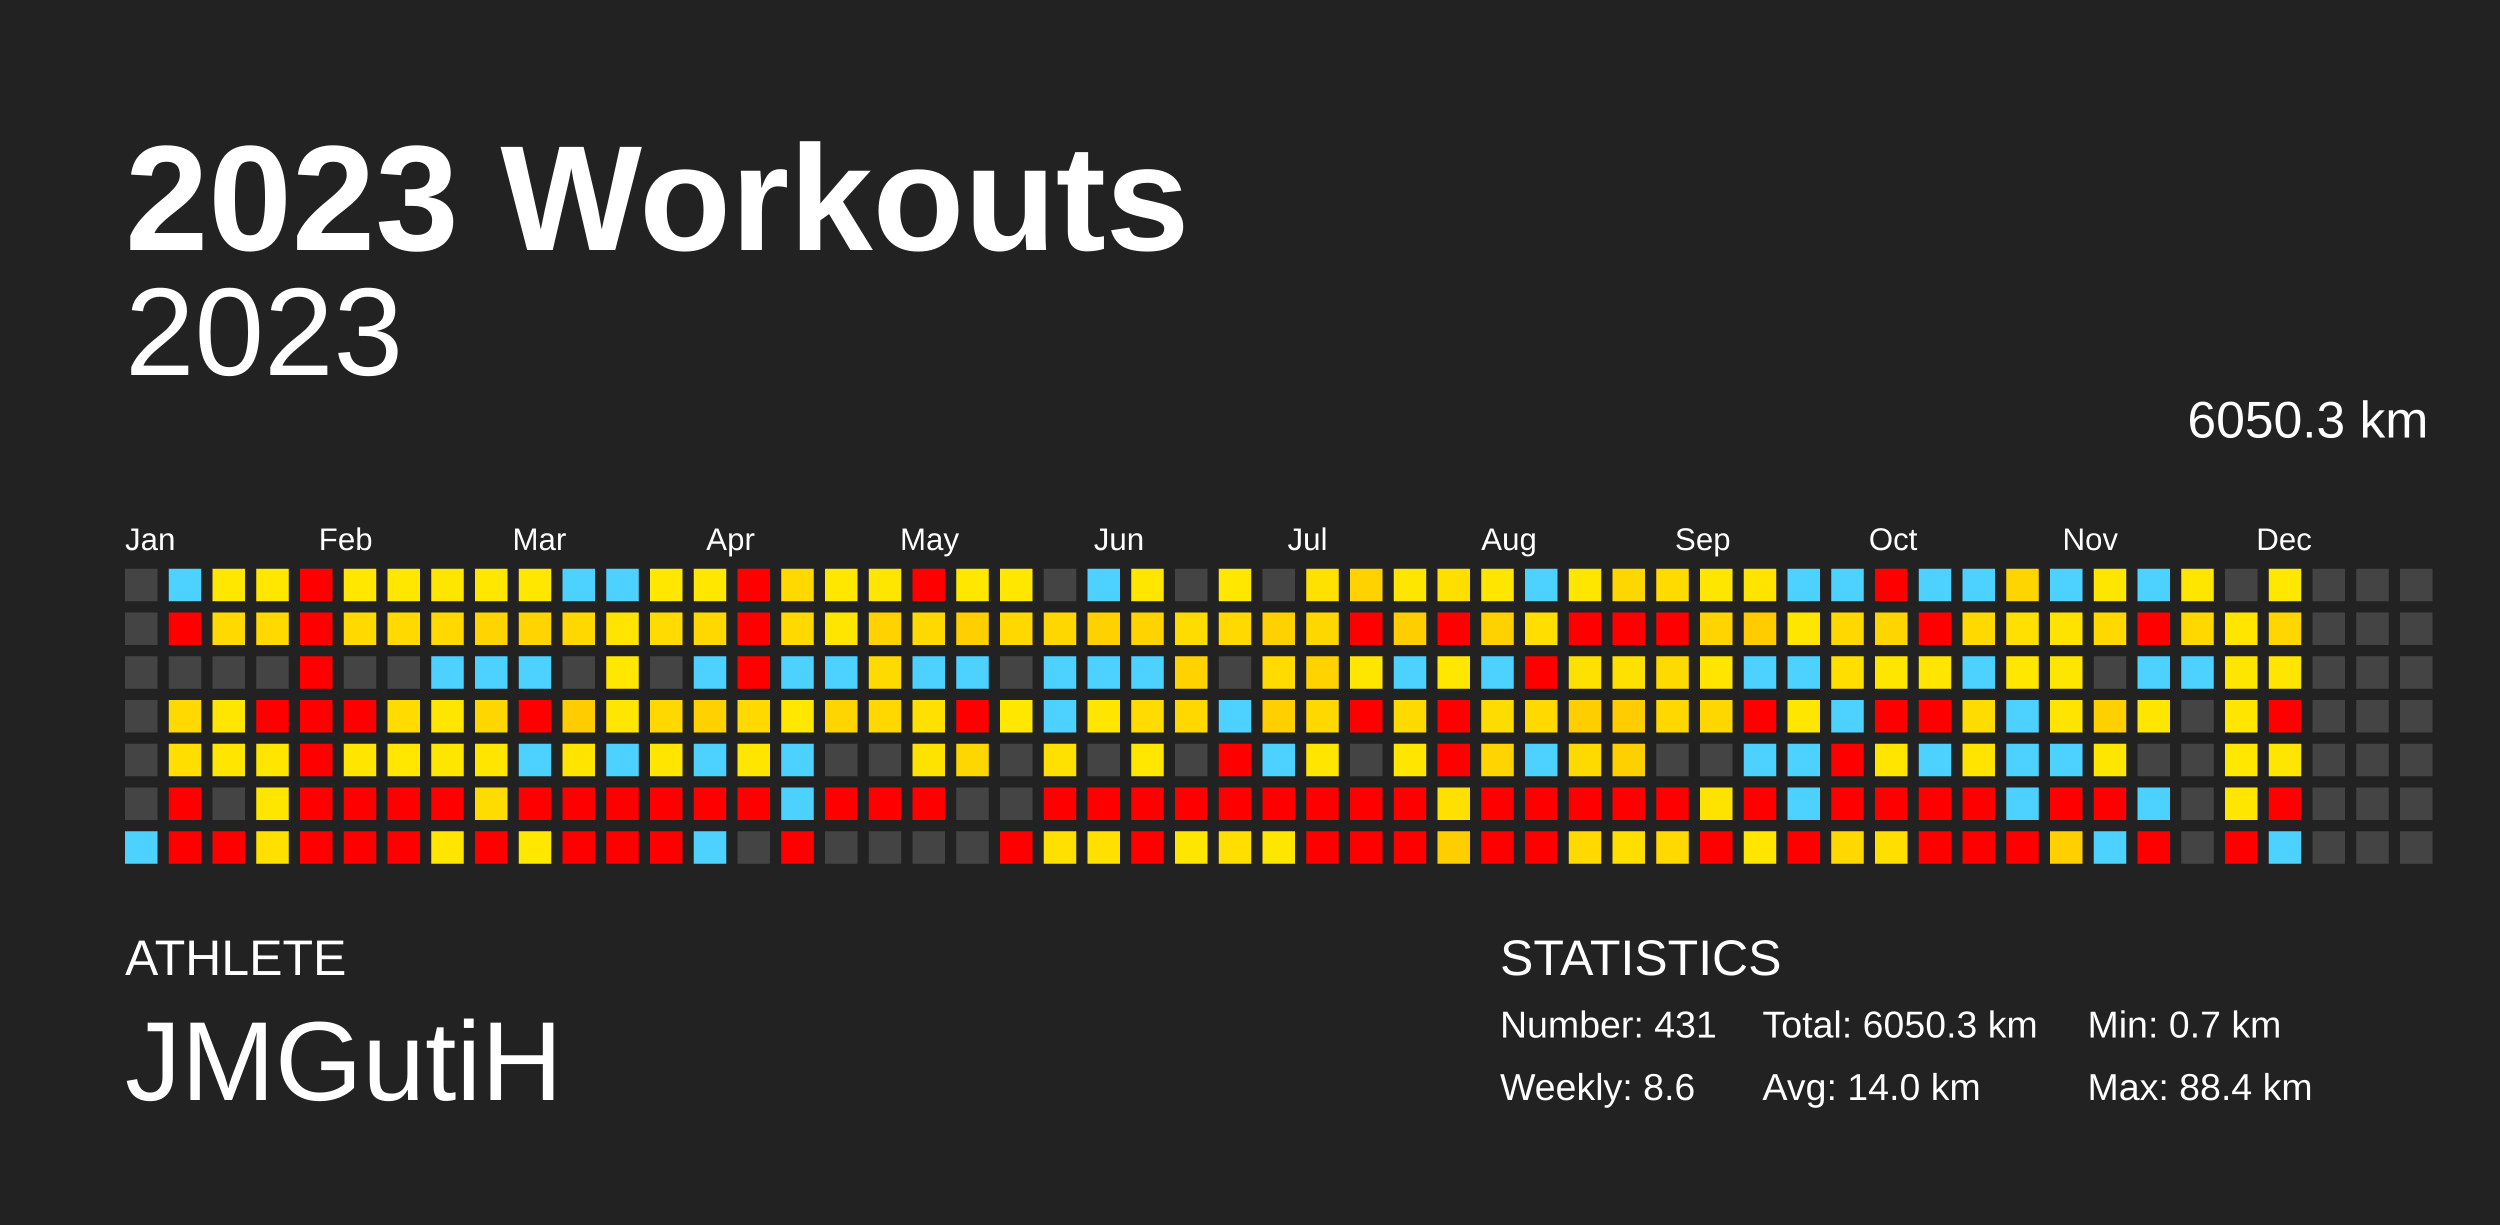
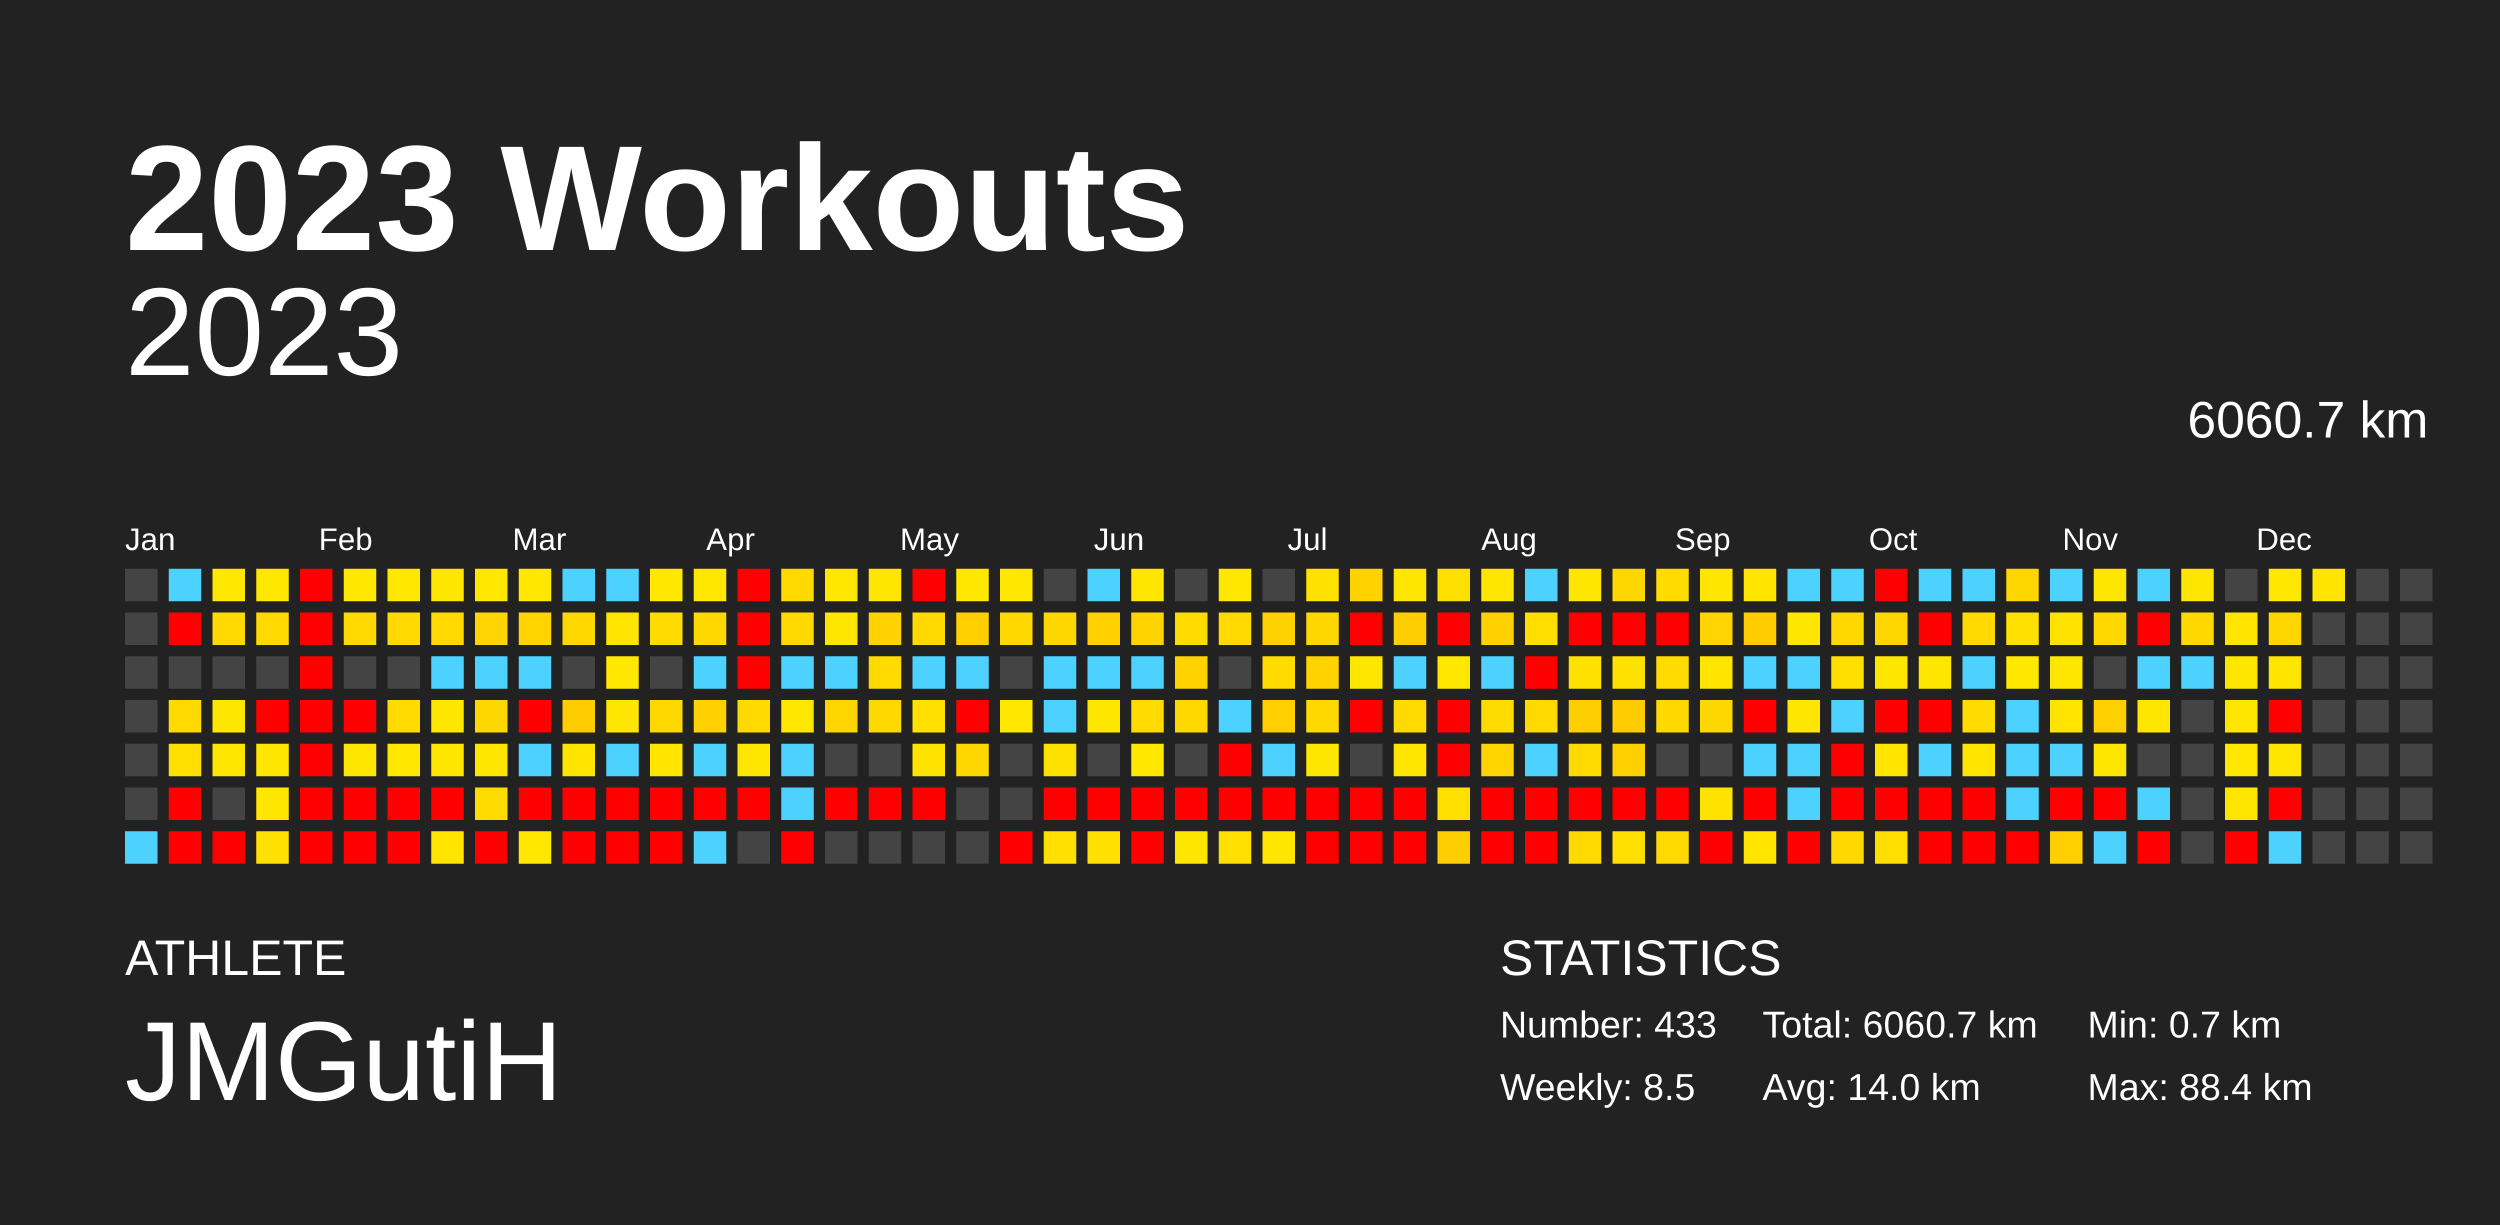
<svg xmlns="http://www.w3.org/2000/svg" baseProfile="full" height="98mm" version="1.1" viewBox="0,0,200,98" width="200mm">
  <defs />
  <rect fill="#222222" height="98" width="200" x="0" y="0" />
  <text fill="#FFFFFF" style="font-size:12px; font-family:Arial; font-weight:bold;" x="10" y="20">2023 Workouts</text>
  <text fill="#FFFFFF" style="font-size:4px; font-family:Arial" x="10" y="78">ATHLETE</text>
  <text fill="#FFFFFF" style="font-size:9px; font-family:Arial" x="10" y="88">JMGutiH</text>
  <text fill="#FFFFFF" style="font-size:4px; font-family:Arial" x="120" y="78">STATISTICS</text>
-   <text fill="#FFFFFF" style="font-size:3px; font-family:Arial" x="120" y="83">Number: 431</text>
-   <text fill="#FFFFFF" style="font-size:3px; font-family:Arial" x="120" y="88">Weekly: 8.6</text>
-   <text fill="#FFFFFF" style="font-size:3px; font-family:Arial" x="141" y="83">Total: 6050.3 km</text>
+   <text fill="#FFFFFF" style="font-size:3px; font-family:Arial" x="120" y="83">Number: 433</text>
+   <text fill="#FFFFFF" style="font-size:3px; font-family:Arial" x="120" y="88">Weekly: 8.5</text>
+   <text fill="#FFFFFF" style="font-size:3px; font-family:Arial" x="141" y="83">Total: 6060.7 km</text>
  <text fill="#FFFFFF" style="font-size:3px; font-family:Arial" x="141" y="88">Avg: 14.0 km</text>
  <text fill="#FFFFFF" style="font-size:3px; font-family:Arial" x="167" y="83">Min: 0.7 km</text>
  <text fill="#FFFFFF" style="font-size:3px; font-family:Arial" x="167" y="88">Max: 88.4 km</text>
  <text alignment-baseline="hanging" fill="#FFFFFF" style="font-size:10.0px; font-family:Arial;" x="10" y="30">2023</text>
-   <text alignment-baseline="hanging" fill="#FFFFFF" style="font-size:4.125px; font-family:Arial;" x="175" y="35">6050.3 km</text>
+   <text alignment-baseline="hanging" fill="#FFFFFF" style="font-size:4.125px; font-family:Arial;" x="175" y="35">6060.7 km</text>
  <text fill="#FFFFFF" style="font-size:2.5px; font-family:Arial" x="10.0" y="44">Jan</text>
  <text fill="#FFFFFF" style="font-size:2.5px; font-family:Arial" x="25.5" y="44">Feb</text>
  <text fill="#FFFFFF" style="font-size:2.5px; font-family:Arial" x="41.0" y="44">Mar</text>
  <text fill="#FFFFFF" style="font-size:2.5px; font-family:Arial" x="56.5" y="44">Apr</text>
  <text fill="#FFFFFF" style="font-size:2.5px; font-family:Arial" x="72.0" y="44">May</text>
  <text fill="#FFFFFF" style="font-size:2.5px; font-family:Arial" x="87.5" y="44">Jun</text>
  <text fill="#FFFFFF" style="font-size:2.5px; font-family:Arial" x="103.0" y="44">Jul</text>
  <text fill="#FFFFFF" style="font-size:2.5px; font-family:Arial" x="118.5" y="44">Aug</text>
  <text fill="#FFFFFF" style="font-size:2.5px; font-family:Arial" x="134.0" y="44">Sep</text>
  <text fill="#FFFFFF" style="font-size:2.5px; font-family:Arial" x="149.5" y="44">Oct</text>
  <text fill="#FFFFFF" style="font-size:2.5px; font-family:Arial" x="165.0" y="44">Nov</text>
  <text fill="#FFFFFF" style="font-size:2.5px; font-family:Arial" x="180.5" y="44">Dec</text>
  <rect fill="#444444" height="2.6" width="2.6" x="10.0" y="45.5" />
  <rect fill="#444444" height="2.6" width="2.6" x="10.0" y="49.0" />
  <rect fill="#444444" height="2.6" width="2.6" x="10.0" y="52.5" />
  <rect fill="#444444" height="2.6" width="2.6" x="10.0" y="56.0" />
  <rect fill="#444444" height="2.6" width="2.6" x="10.0" y="59.5" />
  <rect fill="#444444" height="2.6" width="2.6" x="10.0" y="63.0" />
  <rect fill="#4dd2ff" height="2.6" width="2.6" x="10.0" y="66.5" />
  <rect fill="#4dd2ff" height="2.6" width="2.6" x="13.5" y="45.5" />
  <rect fill="red" height="2.6" width="2.6" x="13.5" y="49.0" />
  <rect fill="#444444" height="2.6" width="2.6" x="13.5" y="52.5" />
  <rect fill="#ffd900" height="2.6" width="2.6" x="13.5" y="56.0" />
  <rect fill="#ffde00" height="2.6" width="2.6" x="13.5" y="59.5" />
  <rect fill="red" height="2.6" width="2.6" x="13.5" y="63.0" />
  <rect fill="red" height="2.6" width="2.6" x="13.5" y="66.5" />
  <rect fill="#ffe700" height="2.6" width="2.6" x="17.0" y="45.5" />
  <rect fill="#ffd900" height="2.6" width="2.6" x="17.0" y="49.0" />
  <rect fill="#444444" height="2.6" width="2.6" x="17.0" y="52.5" />
  <rect fill="#ffe600" height="2.6" width="2.6" x="17.0" y="56.0" />
  <rect fill="#ffe600" height="2.6" width="2.6" x="17.0" y="59.5" />
  <rect fill="#444444" height="2.6" width="2.6" x="17.0" y="63.0" />
  <rect fill="red" height="2.6" width="2.6" x="17.0" y="66.5" />
  <rect fill="#ffe700" height="2.6" width="2.6" x="20.5" y="45.5" />
  <rect fill="#ffd900" height="2.6" width="2.6" x="20.5" y="49.0" />
  <rect fill="#444444" height="2.6" width="2.6" x="20.5" y="52.5" />
  <rect fill="red" height="2.6" width="2.6" x="20.5" y="56.0" />
  <rect fill="#ffe600" height="2.6" width="2.6" x="20.5" y="59.5" />
  <rect fill="#ffe600" height="2.6" width="2.6" x="20.5" y="63.0" />
  <rect fill="#ffe000" height="2.6" width="2.6" x="20.5" y="66.5" />
  <rect fill="red" height="2.6" width="2.6" x="24.0" y="45.5" />
  <rect fill="red" height="2.6" width="2.6" x="24.0" y="49.0" />
  <rect fill="red" height="2.6" width="2.6" x="24.0" y="52.5" />
  <rect fill="red" height="2.6" width="2.6" x="24.0" y="56.0" />
  <rect fill="red" height="2.6" width="2.6" x="24.0" y="59.5" />
  <rect fill="red" height="2.6" width="2.6" x="24.0" y="63.0" />
  <rect fill="red" height="2.6" width="2.6" x="24.0" y="66.5" />
  <rect fill="#ffe700" height="2.6" width="2.6" x="27.5" y="45.5" />
  <rect fill="#ffd900" height="2.6" width="2.6" x="27.5" y="49.0" />
  <rect fill="#444444" height="2.6" width="2.6" x="27.5" y="52.5" />
  <rect fill="red" height="2.6" width="2.6" x="27.5" y="56.0" />
  <rect fill="#ffe600" height="2.6" width="2.6" x="27.5" y="59.5" />
  <rect fill="red" height="2.6" width="2.6" x="27.5" y="63.0" />
  <rect fill="red" height="2.6" width="2.6" x="27.5" y="66.5" />
  <rect fill="#ffe700" height="2.6" width="2.6" x="31.0" y="45.5" />
  <rect fill="#ffd900" height="2.6" width="2.6" x="31.0" y="49.0" />
  <rect fill="#444444" height="2.6" width="2.6" x="31.0" y="52.5" />
  <rect fill="#ffdb00" height="2.6" width="2.6" x="31.0" y="56.0" />
  <rect fill="#ffe700" height="2.6" width="2.6" x="31.0" y="59.5" />
  <rect fill="red" height="2.6" width="2.6" x="31.0" y="63.0" />
  <rect fill="red" height="2.6" width="2.6" x="31.0" y="66.5" />
  <rect fill="#ffe600" height="2.6" width="2.6" x="34.5" y="45.5" />
  <rect fill="#ffd900" height="2.6" width="2.6" x="34.5" y="49.0" />
  <rect fill="#4dd2ff" height="2.6" width="2.6" x="34.5" y="52.5" />
  <rect fill="#ffe600" height="2.6" width="2.6" x="34.5" y="56.0" />
  <rect fill="#ffe600" height="2.6" width="2.6" x="34.5" y="59.5" />
  <rect fill="red" height="2.6" width="2.6" x="34.5" y="63.0" />
  <rect fill="#ffe500" height="2.6" width="2.6" x="34.5" y="66.5" />
  <rect fill="#ffe700" height="2.6" width="2.6" x="38.0" y="45.5" />
  <rect fill="#ffd400" height="2.6" width="2.6" x="38.0" y="49.0" />
  <rect fill="#4dd2ff" height="2.6" width="2.6" x="38.0" y="52.5" />
  <rect fill="#ffd700" height="2.6" width="2.6" x="38.0" y="56.0" />
  <rect fill="#ffe600" height="2.6" width="2.6" x="38.0" y="59.5" />
  <rect fill="#ffdc00" height="2.6" width="2.6" x="38.0" y="63.0" />
  <rect fill="red" height="2.6" width="2.6" x="38.0" y="66.5" />
  <rect fill="#ffe700" height="2.6" width="2.6" x="41.5" y="45.5" />
  <rect fill="#ffd400" height="2.6" width="2.6" x="41.5" y="49.0" />
  <rect fill="#4dd2ff" height="2.6" width="2.6" x="41.5" y="52.5" />
  <rect fill="red" height="2.6" width="2.6" x="41.5" y="56.0" />
  <rect fill="#4dd2ff" height="2.6" width="2.6" x="41.5" y="59.5" />
  <rect fill="red" height="2.6" width="2.6" x="41.5" y="63.0" />
  <rect fill="#ffe700" height="2.6" width="2.6" x="41.5" y="66.5" />
  <rect fill="#4dd2ff" height="2.6" width="2.6" x="45.0" y="45.5" />
  <rect fill="#ffd800" height="2.6" width="2.6" x="45.0" y="49.0" />
  <rect fill="#444444" height="2.6" width="2.6" x="45.0" y="52.5" />
  <rect fill="#ffcc00" height="2.6" width="2.6" x="45.0" y="56.0" />
  <rect fill="#ffe400" height="2.6" width="2.6" x="45.0" y="59.5" />
  <rect fill="red" height="2.6" width="2.6" x="45.0" y="63.0" />
  <rect fill="red" height="2.6" width="2.6" x="45.0" y="66.5" />
  <rect fill="#4dd2ff" height="2.6" width="2.6" x="48.5" y="45.5" />
  <rect fill="#ffe400" height="2.6" width="2.6" x="48.5" y="49.0" />
  <rect fill="#ffe700" height="2.6" width="2.6" x="48.5" y="52.5" />
  <rect fill="#ffe600" height="2.6" width="2.6" x="48.5" y="56.0" />
  <rect fill="#4dd2ff" height="2.6" width="2.6" x="48.5" y="59.5" />
  <rect fill="red" height="2.6" width="2.6" x="48.5" y="63.0" />
  <rect fill="red" height="2.6" width="2.6" x="48.5" y="66.5" />
  <rect fill="#ffe700" height="2.6" width="2.6" x="52.0" y="45.5" />
  <rect fill="#ffdb00" height="2.6" width="2.6" x="52.0" y="49.0" />
  <rect fill="#444444" height="2.6" width="2.6" x="52.0" y="52.5" />
  <rect fill="#ffd800" height="2.6" width="2.6" x="52.0" y="56.0" />
  <rect fill="#ffe500" height="2.6" width="2.6" x="52.0" y="59.5" />
  <rect fill="red" height="2.6" width="2.6" x="52.0" y="63.0" />
  <rect fill="red" height="2.6" width="2.6" x="52.0" y="66.5" />
  <rect fill="#ffe700" height="2.6" width="2.6" x="55.5" y="45.5" />
  <rect fill="#ffd800" height="2.6" width="2.6" x="55.5" y="49.0" />
  <rect fill="#4dd2ff" height="2.6" width="2.6" x="55.5" y="52.5" />
  <rect fill="#ffd100" height="2.6" width="2.6" x="55.5" y="56.0" />
  <rect fill="#4dd2ff" height="2.6" width="2.6" x="55.5" y="59.5" />
  <rect fill="red" height="2.6" width="2.6" x="55.5" y="63.0" />
  <rect fill="#4dd2ff" height="2.6" width="2.6" x="55.5" y="66.5" />
  <rect fill="red" height="2.6" width="2.6" x="59.0" y="45.5" />
  <rect fill="red" height="2.6" width="2.6" x="59.0" y="49.0" />
  <rect fill="red" height="2.6" width="2.6" x="59.0" y="52.5" />
  <rect fill="#ffd900" height="2.6" width="2.6" x="59.0" y="56.0" />
  <rect fill="#ffe600" height="2.6" width="2.6" x="59.0" y="59.5" />
  <rect fill="red" height="2.6" width="2.6" x="59.0" y="63.0" />
  <rect fill="#444444" height="2.6" width="2.6" x="59.0" y="66.5" />
  <rect fill="#ffd900" height="2.6" width="2.6" x="62.5" y="45.5" />
  <rect fill="#ffd900" height="2.6" width="2.6" x="62.5" y="49.0" />
  <rect fill="#4dd2ff" height="2.6" width="2.6" x="62.5" y="52.5" />
  <rect fill="#ffe700" height="2.6" width="2.6" x="62.5" y="56.0" />
  <rect fill="#4dd2ff" height="2.6" width="2.6" x="62.5" y="59.5" />
  <rect fill="#4dd2ff" height="2.6" width="2.6" x="62.5" y="63.0" />
  <rect fill="red" height="2.6" width="2.6" x="62.5" y="66.5" />
  <rect fill="#ffe700" height="2.6" width="2.6" x="66.0" y="45.5" />
  <rect fill="#ffe600" height="2.6" width="2.6" x="66.0" y="49.0" />
  <rect fill="#4dd2ff" height="2.6" width="2.6" x="66.0" y="52.5" />
  <rect fill="#ffd500" height="2.6" width="2.6" x="66.0" y="56.0" />
  <rect fill="#444444" height="2.6" width="2.6" x="66.0" y="59.5" />
  <rect fill="red" height="2.6" width="2.6" x="66.0" y="63.0" />
  <rect fill="#444444" height="2.6" width="2.6" x="66.0" y="66.5" />
  <rect fill="#ffe600" height="2.6" width="2.6" x="69.5" y="45.5" />
  <rect fill="#ffd200" height="2.6" width="2.6" x="69.5" y="49.0" />
  <rect fill="#ffda00" height="2.6" width="2.6" x="69.5" y="52.5" />
  <rect fill="#ffd800" height="2.6" width="2.6" x="69.5" y="56.0" />
  <rect fill="#444444" height="2.6" width="2.6" x="69.5" y="59.5" />
  <rect fill="red" height="2.6" width="2.6" x="69.5" y="63.0" />
  <rect fill="#444444" height="2.6" width="2.6" x="69.5" y="66.5" />
  <rect fill="red" height="2.6" width="2.6" x="73.0" y="45.5" />
  <rect fill="#ffd900" height="2.6" width="2.6" x="73.0" y="49.0" />
  <rect fill="#4dd2ff" height="2.6" width="2.6" x="73.0" y="52.5" />
  <rect fill="#ffe000" height="2.6" width="2.6" x="73.0" y="56.0" />
  <rect fill="#ffe300" height="2.6" width="2.6" x="73.0" y="59.5" />
  <rect fill="red" height="2.6" width="2.6" x="73.0" y="63.0" />
  <rect fill="#444444" height="2.6" width="2.6" x="73.0" y="66.5" />
  <rect fill="#ffe700" height="2.6" width="2.6" x="76.5" y="45.5" />
  <rect fill="#ffcf00" height="2.6" width="2.6" x="76.5" y="49.0" />
  <rect fill="#4dd2ff" height="2.6" width="2.6" x="76.5" y="52.5" />
  <rect fill="red" height="2.6" width="2.6" x="76.5" y="56.0" />
  <rect fill="#ffd700" height="2.6" width="2.6" x="76.5" y="59.5" />
  <rect fill="#444444" height="2.6" width="2.6" x="76.5" y="63.0" />
  <rect fill="#444444" height="2.6" width="2.6" x="76.5" y="66.5" />
  <rect fill="#ffe700" height="2.6" width="2.6" x="80.0" y="45.5" />
  <rect fill="#ffd800" height="2.6" width="2.6" x="80.0" y="49.0" />
  <rect fill="#444444" height="2.6" width="2.6" x="80.0" y="52.5" />
  <rect fill="#ffe700" height="2.6" width="2.6" x="80.0" y="56.0" />
  <rect fill="#444444" height="2.6" width="2.6" x="80.0" y="59.5" />
  <rect fill="#444444" height="2.6" width="2.6" x="80.0" y="63.0" />
  <rect fill="red" height="2.6" width="2.6" x="80.0" y="66.5" />
  <rect fill="#444444" height="2.6" width="2.6" x="83.5" y="45.5" />
  <rect fill="#ffd700" height="2.6" width="2.6" x="83.5" y="49.0" />
  <rect fill="#4dd2ff" height="2.6" width="2.6" x="83.5" y="52.5" />
  <rect fill="#4dd2ff" height="2.6" width="2.6" x="83.5" y="56.0" />
  <rect fill="#ffe100" height="2.6" width="2.6" x="83.5" y="59.5" />
  <rect fill="red" height="2.6" width="2.6" x="83.5" y="63.0" />
  <rect fill="#ffe000" height="2.6" width="2.6" x="83.5" y="66.5" />
  <rect fill="#4dd2ff" height="2.6" width="2.6" x="87.0" y="45.5" />
  <rect fill="#ffd100" height="2.6" width="2.6" x="87.0" y="49.0" />
  <rect fill="#4dd2ff" height="2.6" width="2.6" x="87.0" y="52.5" />
  <rect fill="#ffe600" height="2.6" width="2.6" x="87.0" y="56.0" />
  <rect fill="#444444" height="2.6" width="2.6" x="87.0" y="59.5" />
  <rect fill="red" height="2.6" width="2.6" x="87.0" y="63.0" />
  <rect fill="#ffe000" height="2.6" width="2.6" x="87.0" y="66.5" />
  <rect fill="#ffe600" height="2.6" width="2.6" x="90.5" y="45.5" />
  <rect fill="#ffd300" height="2.6" width="2.6" x="90.5" y="49.0" />
  <rect fill="#4dd2ff" height="2.6" width="2.6" x="90.5" y="52.5" />
  <rect fill="#ffdb00" height="2.6" width="2.6" x="90.5" y="56.0" />
  <rect fill="#ffe700" height="2.6" width="2.6" x="90.5" y="59.5" />
  <rect fill="red" height="2.6" width="2.6" x="90.5" y="63.0" />
  <rect fill="red" height="2.6" width="2.6" x="90.5" y="66.5" />
  <rect fill="#444444" height="2.6" width="2.6" x="94.0" y="45.5" />
  <rect fill="#ffdc00" height="2.6" width="2.6" x="94.0" y="49.0" />
  <rect fill="#ffd200" height="2.6" width="2.6" x="94.0" y="52.5" />
  <rect fill="#ffd800" height="2.6" width="2.6" x="94.0" y="56.0" />
  <rect fill="#444444" height="2.6" width="2.6" x="94.0" y="59.5" />
  <rect fill="red" height="2.6" width="2.6" x="94.0" y="63.0" />
  <rect fill="#ffe600" height="2.6" width="2.6" x="94.0" y="66.5" />
  <rect fill="#ffe700" height="2.6" width="2.6" x="97.5" y="45.5" />
  <rect fill="#ffd900" height="2.6" width="2.6" x="97.5" y="49.0" />
  <rect fill="#444444" height="2.6" width="2.6" x="97.5" y="52.5" />
  <rect fill="#4dd2ff" height="2.6" width="2.6" x="97.5" y="56.0" />
  <rect fill="red" height="2.6" width="2.6" x="97.5" y="59.5" />
  <rect fill="red" height="2.6" width="2.6" x="97.5" y="63.0" />
  <rect fill="#ffde00" height="2.6" width="2.6" x="97.5" y="66.5" />
  <rect fill="#444444" height="2.6" width="2.6" x="101.0" y="45.5" />
  <rect fill="#ffd100" height="2.6" width="2.6" x="101.0" y="49.0" />
  <rect fill="#ffdb00" height="2.6" width="2.6" x="101.0" y="52.5" />
  <rect fill="#ffcf00" height="2.6" width="2.6" x="101.0" y="56.0" />
  <rect fill="#4dd2ff" height="2.6" width="2.6" x="101.0" y="59.5" />
  <rect fill="red" height="2.6" width="2.6" x="101.0" y="63.0" />
  <rect fill="#ffe600" height="2.6" width="2.6" x="101.0" y="66.5" />
  <rect fill="#ffe100" height="2.6" width="2.6" x="104.5" y="45.5" />
  <rect fill="#ffd700" height="2.6" width="2.6" x="104.5" y="49.0" />
  <rect fill="#ffd200" height="2.6" width="2.6" x="104.5" y="52.5" />
  <rect fill="#ffd800" height="2.6" width="2.6" x="104.5" y="56.0" />
  <rect fill="#ffe600" height="2.6" width="2.6" x="104.5" y="59.5" />
  <rect fill="red" height="2.6" width="2.6" x="104.5" y="63.0" />
  <rect fill="red" height="2.6" width="2.6" x="104.5" y="66.5" />
  <rect fill="#ffd200" height="2.6" width="2.6" x="108.0" y="45.5" />
  <rect fill="red" height="2.6" width="2.6" x="108.0" y="49.0" />
  <rect fill="#ffe600" height="2.6" width="2.6" x="108.0" y="52.5" />
  <rect fill="red" height="2.6" width="2.6" x="108.0" y="56.0" />
  <rect fill="#444444" height="2.6" width="2.6" x="108.0" y="59.5" />
  <rect fill="red" height="2.6" width="2.6" x="108.0" y="63.0" />
  <rect fill="red" height="2.6" width="2.6" x="108.0" y="66.5" />
  <rect fill="#ffe600" height="2.6" width="2.6" x="111.5" y="45.5" />
  <rect fill="#ffce00" height="2.6" width="2.6" x="111.5" y="49.0" />
  <rect fill="#4dd2ff" height="2.6" width="2.6" x="111.5" y="52.5" />
  <rect fill="#ffda00" height="2.6" width="2.6" x="111.5" y="56.0" />
  <rect fill="#ffe600" height="2.6" width="2.6" x="111.5" y="59.5" />
  <rect fill="red" height="2.6" width="2.6" x="111.5" y="63.0" />
  <rect fill="red" height="2.6" width="2.6" x="111.5" y="66.5" />
  <rect fill="#ffdf00" height="2.6" width="2.6" x="115.0" y="45.5" />
  <rect fill="red" height="2.6" width="2.6" x="115.0" y="49.0" />
  <rect fill="#ffe700" height="2.6" width="2.6" x="115.0" y="52.5" />
  <rect fill="red" height="2.6" width="2.6" x="115.0" y="56.0" />
  <rect fill="red" height="2.6" width="2.6" x="115.0" y="59.5" />
  <rect fill="#ffe000" height="2.6" width="2.6" x="115.0" y="63.0" />
  <rect fill="#ffce00" height="2.6" width="2.6" x="115.0" y="66.5" />
  <rect fill="#ffe600" height="2.6" width="2.6" x="118.5" y="45.5" />
  <rect fill="#ffd100" height="2.6" width="2.6" x="118.5" y="49.0" />
  <rect fill="#4dd2ff" height="2.6" width="2.6" x="118.5" y="52.5" />
  <rect fill="#ffdc00" height="2.6" width="2.6" x="118.5" y="56.0" />
  <rect fill="#ffd400" height="2.6" width="2.6" x="118.5" y="59.5" />
  <rect fill="red" height="2.6" width="2.6" x="118.5" y="63.0" />
  <rect fill="red" height="2.6" width="2.6" x="118.5" y="66.5" />
  <rect fill="#4dd2ff" height="2.6" width="2.6" x="122.0" y="45.5" />
  <rect fill="#ffde00" height="2.6" width="2.6" x="122.0" y="49.0" />
  <rect fill="red" height="2.6" width="2.6" x="122.0" y="52.5" />
  <rect fill="#ffd900" height="2.6" width="2.6" x="122.0" y="56.0" />
  <rect fill="#4dd2ff" height="2.6" width="2.6" x="122.0" y="59.5" />
  <rect fill="red" height="2.6" width="2.6" x="122.0" y="63.0" />
  <rect fill="red" height="2.6" width="2.6" x="122.0" y="66.5" />
  <rect fill="#ffe600" height="2.6" width="2.6" x="125.5" y="45.5" />
  <rect fill="red" height="2.6" width="2.6" x="125.5" y="49.0" />
  <rect fill="#ffe100" height="2.6" width="2.6" x="125.5" y="52.5" />
  <rect fill="#ffce00" height="2.6" width="2.6" x="125.5" y="56.0" />
  <rect fill="#ffda00" height="2.6" width="2.6" x="125.5" y="59.5" />
  <rect fill="red" height="2.6" width="2.6" x="125.5" y="63.0" />
  <rect fill="#ffd900" height="2.6" width="2.6" x="125.5" y="66.5" />
  <rect fill="#ffd700" height="2.6" width="2.6" x="129.0" y="45.5" />
  <rect fill="red" height="2.6" width="2.6" x="129.0" y="49.0" />
  <rect fill="#ffe100" height="2.6" width="2.6" x="129.0" y="52.5" />
  <rect fill="#ffcc00" height="2.6" width="2.6" x="129.0" y="56.0" />
  <rect fill="#ffd000" height="2.6" width="2.6" x="129.0" y="59.5" />
  <rect fill="red" height="2.6" width="2.6" x="129.0" y="63.0" />
  <rect fill="#ffdf00" height="2.6" width="2.6" x="129.0" y="66.5" />
  <rect fill="#ffdb00" height="2.6" width="2.6" x="132.5" y="45.5" />
  <rect fill="red" height="2.6" width="2.6" x="132.5" y="49.0" />
  <rect fill="#ffda00" height="2.6" width="2.6" x="132.5" y="52.5" />
  <rect fill="#ffd800" height="2.6" width="2.6" x="132.5" y="56.0" />
  <rect fill="#444444" height="2.6" width="2.6" x="132.5" y="59.5" />
  <rect fill="red" height="2.6" width="2.6" x="132.5" y="63.0" />
  <rect fill="#ffd900" height="2.6" width="2.6" x="132.5" y="66.5" />
  <rect fill="#ffe600" height="2.6" width="2.6" x="136.0" y="45.5" />
  <rect fill="#ffd400" height="2.6" width="2.6" x="136.0" y="49.0" />
  <rect fill="#ffe500" height="2.6" width="2.6" x="136.0" y="52.5" />
  <rect fill="#ffd700" height="2.6" width="2.6" x="136.0" y="56.0" />
  <rect fill="#444444" height="2.6" width="2.6" x="136.0" y="59.5" />
  <rect fill="#ffe300" height="2.6" width="2.6" x="136.0" y="63.0" />
  <rect fill="red" height="2.6" width="2.6" x="136.0" y="66.5" />
  <rect fill="#ffe400" height="2.6" width="2.6" x="139.5" y="45.5" />
  <rect fill="#ffcc00" height="2.6" width="2.6" x="139.5" y="49.0" />
  <rect fill="#4dd2ff" height="2.6" width="2.6" x="139.5" y="52.5" />
  <rect fill="red" height="2.6" width="2.6" x="139.5" y="56.0" />
  <rect fill="#4dd2ff" height="2.6" width="2.6" x="139.5" y="59.5" />
  <rect fill="red" height="2.6" width="2.6" x="139.5" y="63.0" />
  <rect fill="#ffe500" height="2.6" width="2.6" x="139.5" y="66.5" />
  <rect fill="#4dd2ff" height="2.6" width="2.6" x="143.0" y="45.5" />
  <rect fill="#ffe600" height="2.6" width="2.6" x="143.0" y="49.0" />
  <rect fill="#4dd2ff" height="2.6" width="2.6" x="143.0" y="52.5" />
  <rect fill="#ffe600" height="2.6" width="2.6" x="143.0" y="56.0" />
  <rect fill="#4dd2ff" height="2.6" width="2.6" x="143.0" y="59.5" />
  <rect fill="#4dd2ff" height="2.6" width="2.6" x="143.0" y="63.0" />
  <rect fill="red" height="2.6" width="2.6" x="143.0" y="66.5" />
  <rect fill="#4dd2ff" height="2.6" width="2.6" x="146.5" y="45.5" />
  <rect fill="#ffd800" height="2.6" width="2.6" x="146.5" y="49.0" />
  <rect fill="#ffde00" height="2.6" width="2.6" x="146.5" y="52.5" />
  <rect fill="#4dd2ff" height="2.6" width="2.6" x="146.5" y="56.0" />
  <rect fill="red" height="2.6" width="2.6" x="146.5" y="59.5" />
  <rect fill="red" height="2.6" width="2.6" x="146.5" y="63.0" />
  <rect fill="#ffd800" height="2.6" width="2.6" x="146.5" y="66.5" />
  <rect fill="red" height="2.6" width="2.6" x="150.0" y="45.5" />
  <rect fill="#ffd500" height="2.6" width="2.6" x="150.0" y="49.0" />
  <rect fill="#ffe600" height="2.6" width="2.6" x="150.0" y="52.5" />
  <rect fill="red" height="2.6" width="2.6" x="150.0" y="56.0" />
  <rect fill="#ffe500" height="2.6" width="2.6" x="150.0" y="59.5" />
  <rect fill="red" height="2.6" width="2.6" x="150.0" y="63.0" />
  <rect fill="#ffde00" height="2.6" width="2.6" x="150.0" y="66.5" />
  <rect fill="#4dd2ff" height="2.6" width="2.6" x="153.5" y="45.5" />
  <rect fill="red" height="2.6" width="2.6" x="153.5" y="49.0" />
  <rect fill="#ffe600" height="2.6" width="2.6" x="153.5" y="52.5" />
  <rect fill="red" height="2.6" width="2.6" x="153.5" y="56.0" />
  <rect fill="#4dd2ff" height="2.6" width="2.6" x="153.5" y="59.5" />
  <rect fill="red" height="2.6" width="2.6" x="153.5" y="63.0" />
  <rect fill="red" height="2.6" width="2.6" x="153.5" y="66.5" />
  <rect fill="#4dd2ff" height="2.6" width="2.6" x="157.0" y="45.5" />
  <rect fill="#ffd900" height="2.6" width="2.6" x="157.0" y="49.0" />
  <rect fill="#4dd2ff" height="2.6" width="2.6" x="157.0" y="52.5" />
  <rect fill="#ffdc00" height="2.6" width="2.6" x="157.0" y="56.0" />
  <rect fill="#ffe400" height="2.6" width="2.6" x="157.0" y="59.5" />
  <rect fill="red" height="2.6" width="2.6" x="157.0" y="63.0" />
  <rect fill="red" height="2.6" width="2.6" x="157.0" y="66.5" />
  <rect fill="#ffd500" height="2.6" width="2.6" x="160.5" y="45.5" />
  <rect fill="#ffe000" height="2.6" width="2.6" x="160.5" y="49.0" />
  <rect fill="#ffe700" height="2.6" width="2.6" x="160.5" y="52.5" />
  <rect fill="#4dd2ff" height="2.6" width="2.6" x="160.5" y="56.0" />
  <rect fill="#4dd2ff" height="2.6" width="2.6" x="160.5" y="59.5" />
  <rect fill="#4dd2ff" height="2.6" width="2.6" x="160.5" y="63.0" />
  <rect fill="red" height="2.6" width="2.6" x="160.5" y="66.5" />
  <rect fill="#4dd2ff" height="2.6" width="2.6" x="164.0" y="45.5" />
  <rect fill="#ffe300" height="2.6" width="2.6" x="164.0" y="49.0" />
  <rect fill="#ffe600" height="2.6" width="2.6" x="164.0" y="52.5" />
  <rect fill="#ffe400" height="2.6" width="2.6" x="164.0" y="56.0" />
  <rect fill="#4dd2ff" height="2.6" width="2.6" x="164.0" y="59.5" />
  <rect fill="red" height="2.6" width="2.6" x="164.0" y="63.0" />
  <rect fill="#ffcf00" height="2.6" width="2.6" x="164.0" y="66.5" />
  <rect fill="#ffe600" height="2.6" width="2.6" x="167.5" y="45.5" />
  <rect fill="#ffd800" height="2.6" width="2.6" x="167.5" y="49.0" />
  <rect fill="#444444" height="2.6" width="2.6" x="167.5" y="52.5" />
  <rect fill="#ffd000" height="2.6" width="2.6" x="167.5" y="56.0" />
  <rect fill="#ffe600" height="2.6" width="2.6" x="167.5" y="59.5" />
  <rect fill="red" height="2.6" width="2.6" x="167.5" y="63.0" />
  <rect fill="#4dd2ff" height="2.6" width="2.6" x="167.5" y="66.5" />
  <rect fill="#4dd2ff" height="2.6" width="2.6" x="171.0" y="45.5" />
  <rect fill="red" height="2.6" width="2.6" x="171.0" y="49.0" />
  <rect fill="#4dd2ff" height="2.6" width="2.6" x="171.0" y="52.5" />
  <rect fill="#ffe600" height="2.6" width="2.6" x="171.0" y="56.0" />
  <rect fill="#444444" height="2.6" width="2.6" x="171.0" y="59.5" />
  <rect fill="#4dd2ff" height="2.6" width="2.6" x="171.0" y="63.0" />
  <rect fill="red" height="2.6" width="2.6" x="171.0" y="66.5" />
  <rect fill="#ffe600" height="2.6" width="2.6" x="174.5" y="45.5" />
  <rect fill="#ffd800" height="2.6" width="2.6" x="174.5" y="49.0" />
  <rect fill="#4dd2ff" height="2.6" width="2.6" x="174.5" y="52.5" />
  <rect fill="#444444" height="2.6" width="2.6" x="174.5" y="56.0" />
  <rect fill="#444444" height="2.6" width="2.6" x="174.5" y="59.5" />
  <rect fill="#444444" height="2.6" width="2.6" x="174.5" y="63.0" />
  <rect fill="#444444" height="2.6" width="2.6" x="174.5" y="66.5" />
  <rect fill="#444444" height="2.6" width="2.6" x="178.0" y="45.5" />
  <rect fill="#ffe500" height="2.6" width="2.6" x="178.0" y="49.0" />
  <rect fill="#ffe600" height="2.6" width="2.6" x="178.0" y="52.5" />
  <rect fill="#ffe600" height="2.6" width="2.6" x="178.0" y="56.0" />
  <rect fill="#ffe700" height="2.6" width="2.6" x="178.0" y="59.5" />
  <rect fill="#ffe600" height="2.6" width="2.6" x="178.0" y="63.0" />
  <rect fill="red" height="2.6" width="2.6" x="178.0" y="66.5" />
  <rect fill="#ffe700" height="2.6" width="2.6" x="181.5" y="45.5" />
  <rect fill="#ffd600" height="2.6" width="2.6" x="181.5" y="49.0" />
  <rect fill="#ffe500" height="2.6" width="2.6" x="181.5" y="52.5" />
  <rect fill="red" height="2.6" width="2.6" x="181.5" y="56.0" />
  <rect fill="#ffe600" height="2.6" width="2.6" x="181.5" y="59.5" />
  <rect fill="red" height="2.6" width="2.6" x="181.5" y="63.0" />
  <rect fill="#4dd2ff" height="2.6" width="2.6" x="181.5" y="66.5" />
-   <rect fill="#444444" height="2.6" width="2.6" x="185.0" y="45.5" />
+   <rect fill="#ffe500" height="2.6" width="2.6" x="185.0" y="45.5" />
  <rect fill="#444444" height="2.6" width="2.6" x="185.0" y="49.0" />
  <rect fill="#444444" height="2.6" width="2.6" x="185.0" y="52.5" />
  <rect fill="#444444" height="2.6" width="2.6" x="185.0" y="56.0" />
  <rect fill="#444444" height="2.6" width="2.6" x="185.0" y="59.5" />
  <rect fill="#444444" height="2.6" width="2.6" x="185.0" y="63.0" />
  <rect fill="#444444" height="2.6" width="2.6" x="185.0" y="66.5" />
  <rect fill="#444444" height="2.6" width="2.6" x="188.5" y="45.5" />
  <rect fill="#444444" height="2.6" width="2.6" x="188.5" y="49.0" />
  <rect fill="#444444" height="2.6" width="2.6" x="188.5" y="52.5" />
  <rect fill="#444444" height="2.6" width="2.6" x="188.5" y="56.0" />
  <rect fill="#444444" height="2.6" width="2.6" x="188.5" y="59.5" />
  <rect fill="#444444" height="2.6" width="2.6" x="188.5" y="63.0" />
  <rect fill="#444444" height="2.6" width="2.6" x="188.5" y="66.5" />
  <rect fill="#444444" height="2.6" width="2.6" x="192.0" y="45.5" />
  <rect fill="#444444" height="2.6" width="2.6" x="192.0" y="49.0" />
  <rect fill="#444444" height="2.6" width="2.6" x="192.0" y="52.5" />
  <rect fill="#444444" height="2.6" width="2.6" x="192.0" y="56.0" />
  <rect fill="#444444" height="2.6" width="2.6" x="192.0" y="59.5" />
  <rect fill="#444444" height="2.6" width="2.6" x="192.0" y="63.0" />
  <rect fill="#444444" height="2.6" width="2.6" x="192.0" y="66.5" />
</svg>
